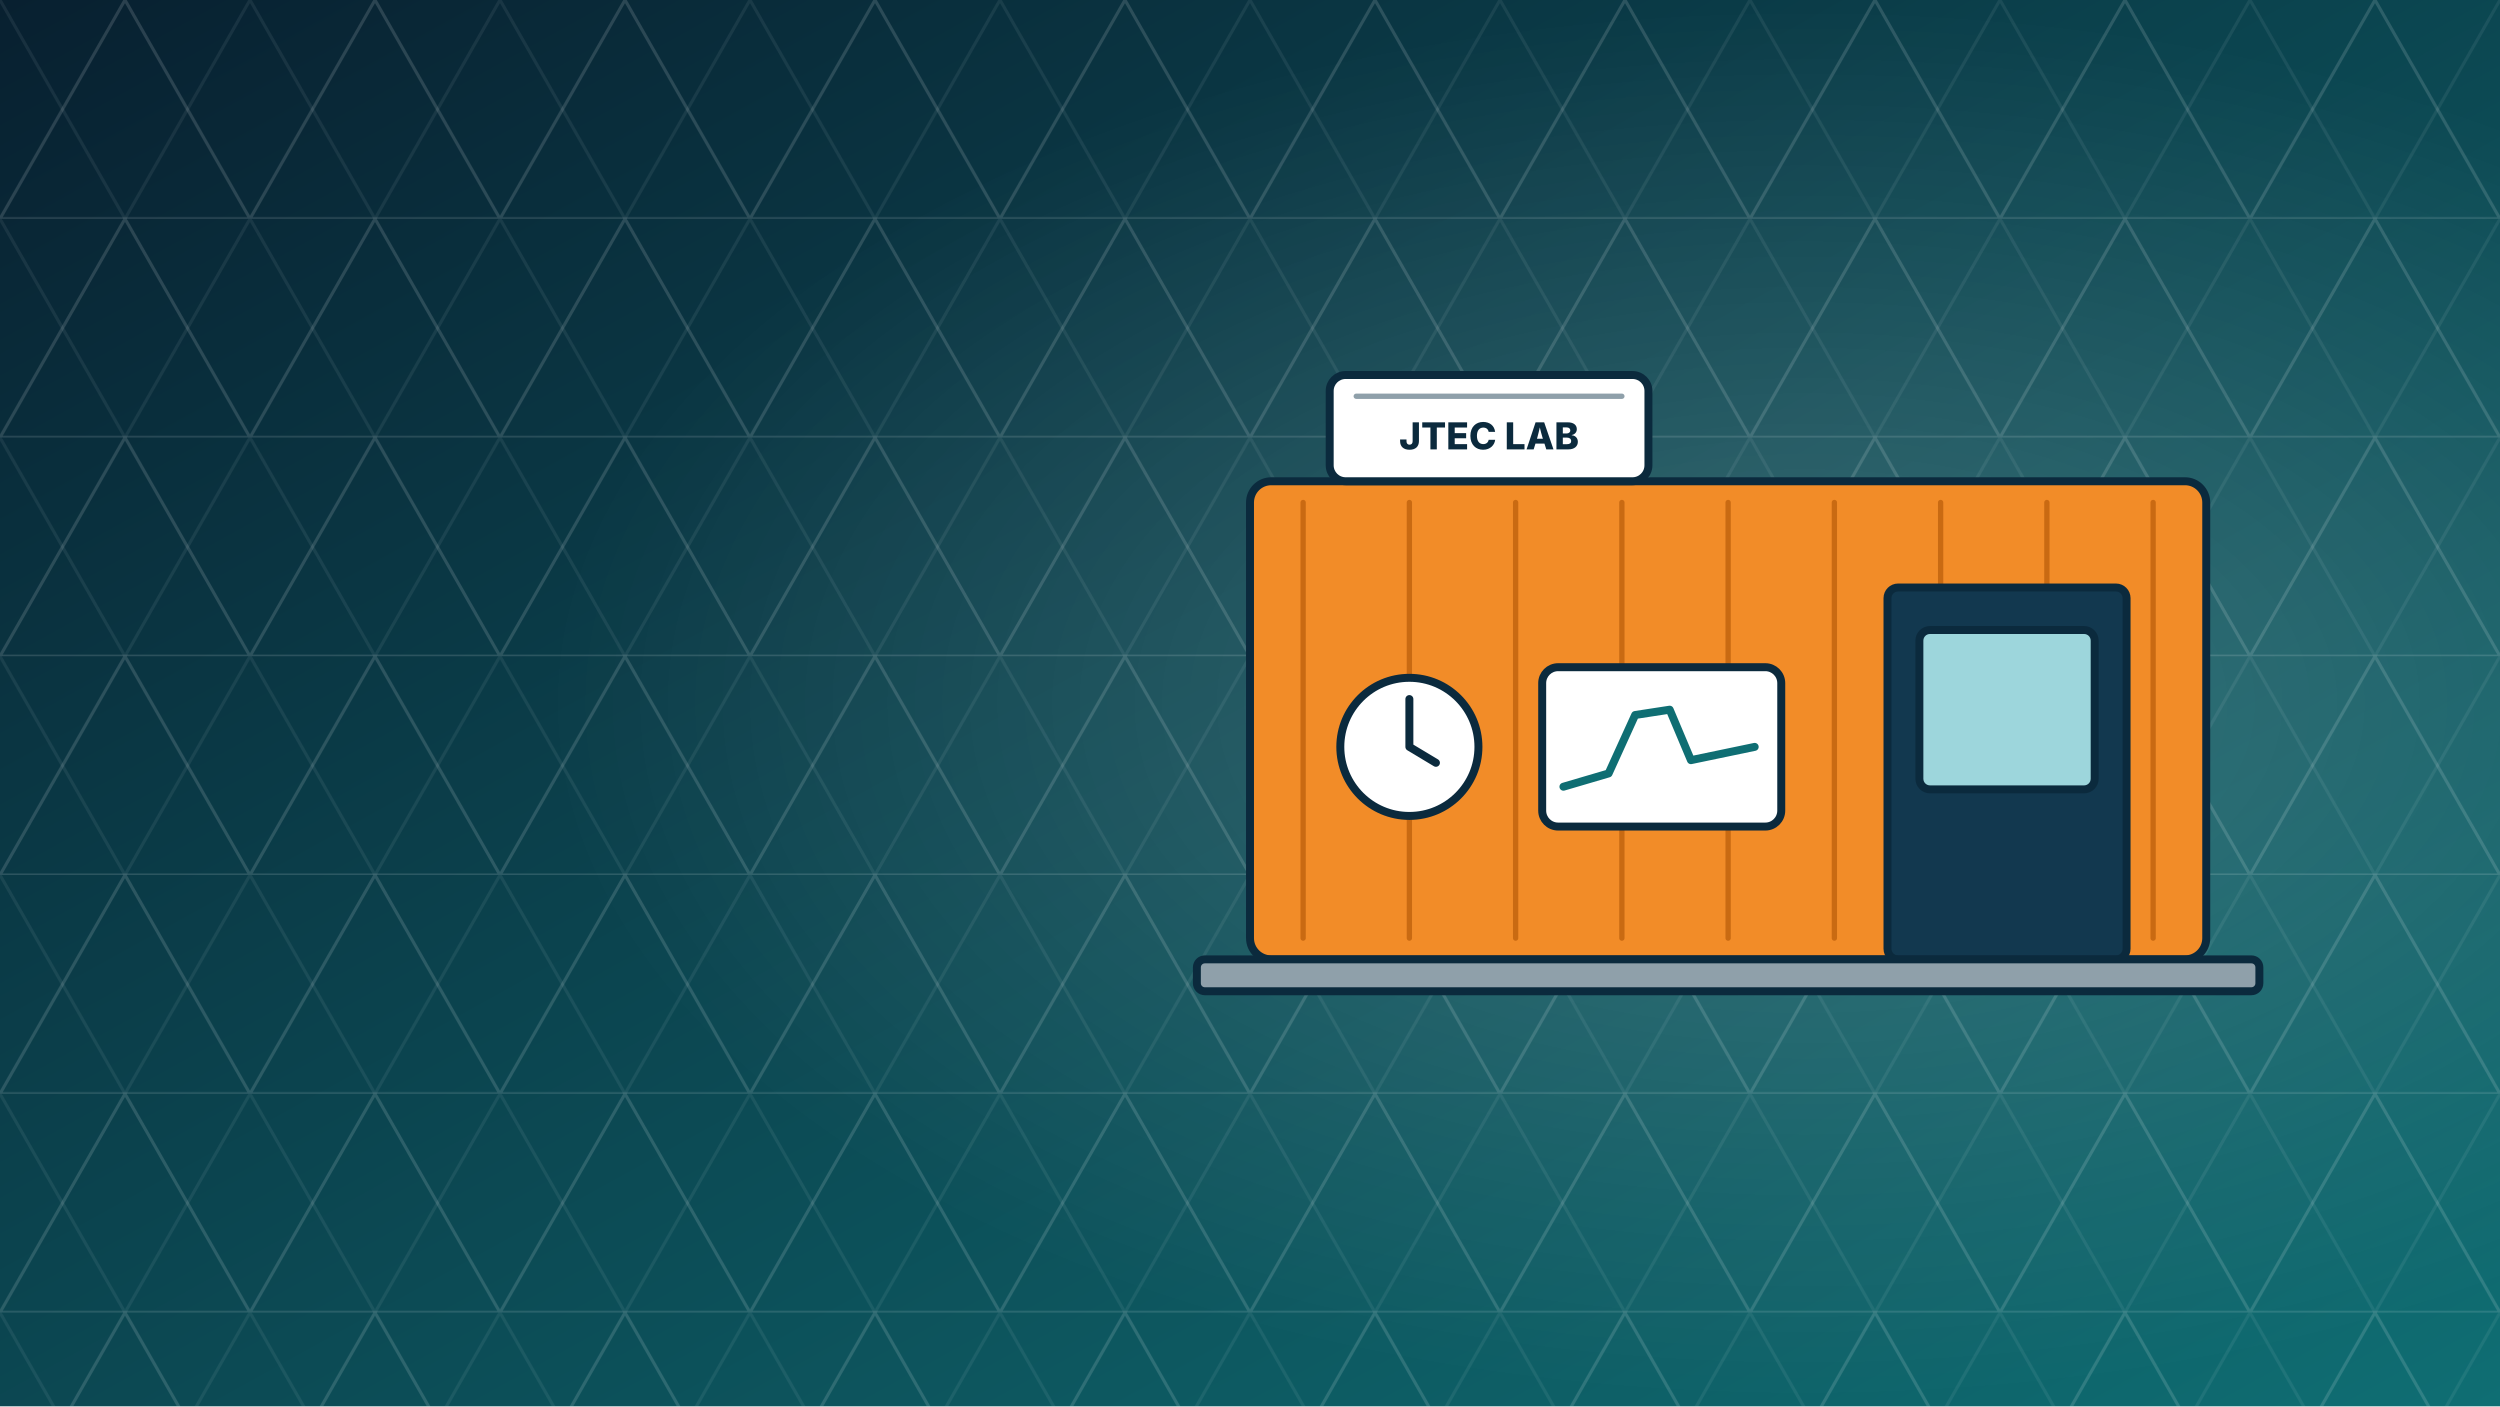
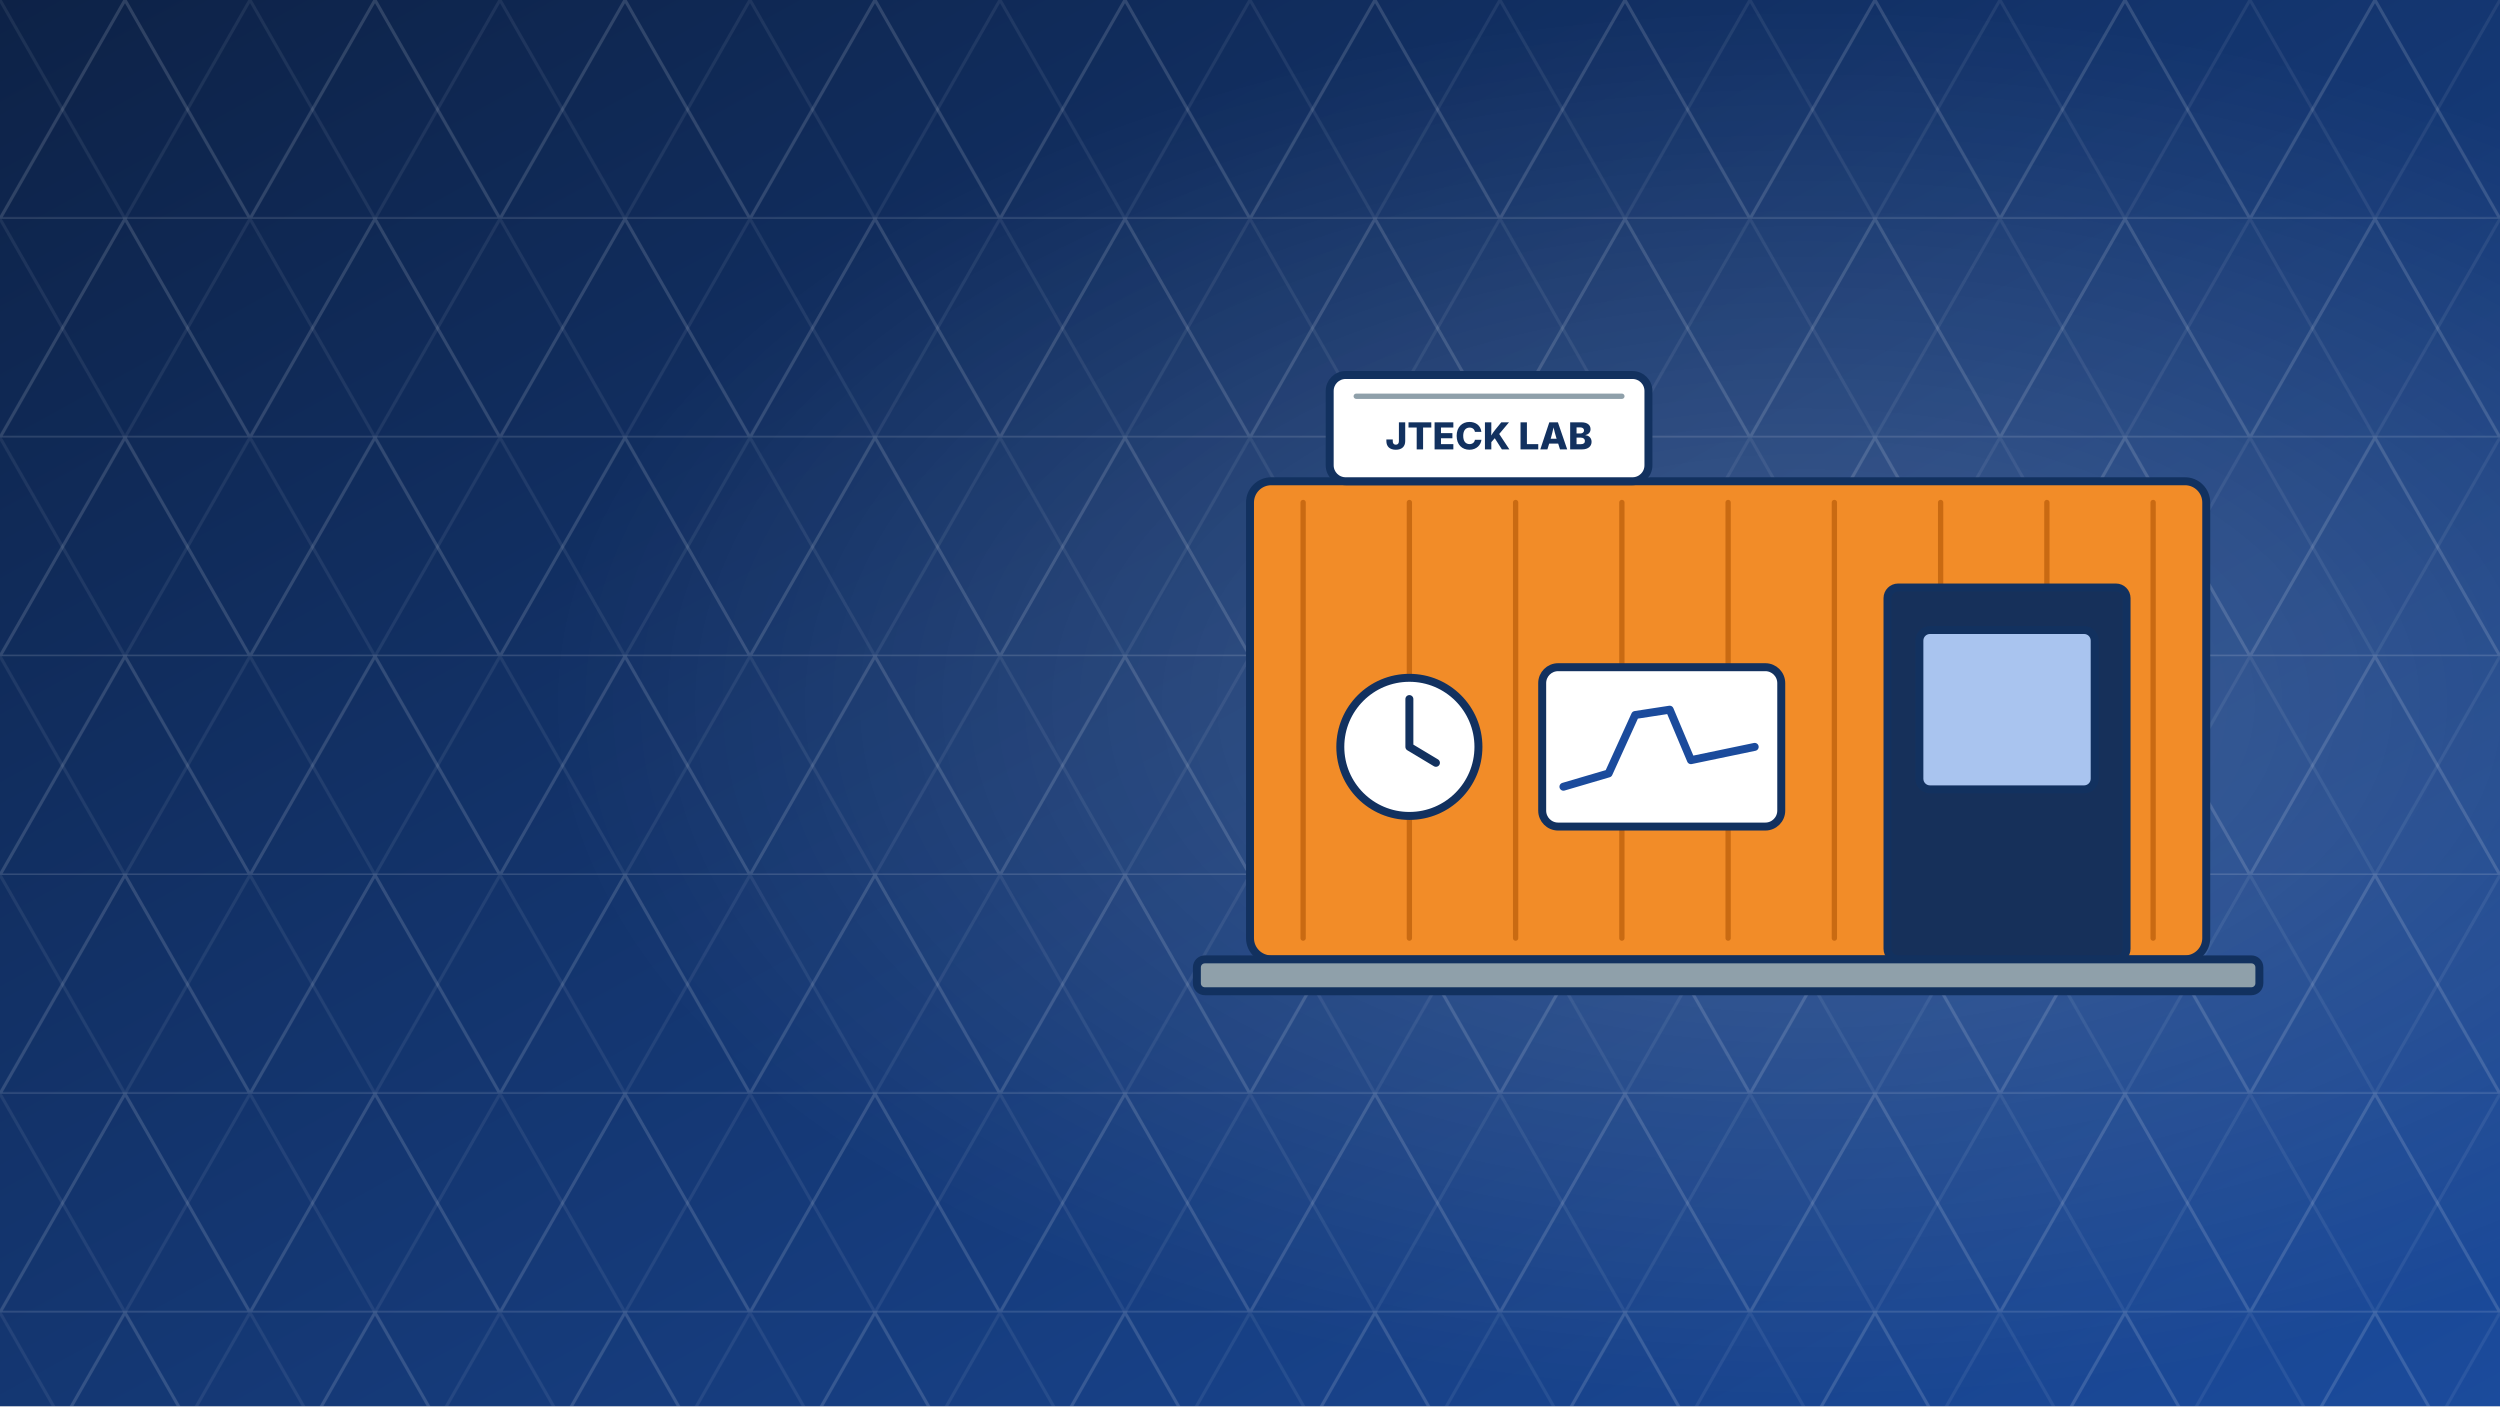
<svg xmlns="http://www.w3.org/2000/svg" viewBox="0 0 800 450" width="800" height="450">
  <defs>
    <linearGradient id="bpg" x1="0" y1="0" x2="1" y2="1">
-       <stop offset="0" stop-color="#082030" />
-       <stop offset="1" stop-color="#0f6e73" />
+       <stop offset="0" stop-color="#0d2247" />
+       <stop offset="1" stop-color="#1b4b9c" />
    </linearGradient>
    <linearGradient id="bpsteel" x1="0" y1="0" x2="1" y2="0">
      <stop offset="0" stop-color="#e9eef1" />
      <stop offset=".5" stop-color="#ffffff" />
      <stop offset="1" stop-color="#d5dde2" />
    </linearGradient>
    <pattern id="bpp" width="80" height="70" patternUnits="userSpaceOnUse">
      <path d="M40 0L80 70H0z" fill="none" stroke="#ffffff" stroke-opacity=".14" />
      <path d="M0 0L40 70 80 0" fill="none" stroke="#ffffff" stroke-opacity=".07" />
    </pattern>
    <radialGradient id="bpglow" cx=".72" cy=".5" r=".5">
      <stop offset="0" stop-color="#ffffff" stop-opacity=".18" />
      <stop offset="1" stop-color="#ffffff" stop-opacity="0" />
    </radialGradient>
  </defs>
  <rect width="800" height="450" fill="url(#bpg)" />
  <rect width="800" height="450" fill="url(#bpp)" />
  <rect width="800" height="450" fill="url(#bpglow)" />
-   <g stroke="#0b2a3d" stroke-width="3" stroke-linejoin="round" stroke-linecap="round" fill="url(#bpsteel)">
+   <g stroke="#12315f" stroke-width="3" stroke-linejoin="round" stroke-linecap="round" fill="url(#bpsteel)">
    <g transform="translate(400 120) scale(0.85)">
-       <rect x="0" y="40" width="360" height="180" rx="8" fill="#f28c28" stroke="#0b2a3d" />
+       <rect x="0" y="40" width="360" height="180" rx="8" fill="#f28c28" stroke="#12315f" />
      <path d="M20 48v164" stroke="#c96a12" stroke-width="2" />
      <path d="M60 48v164" stroke="#c96a12" stroke-width="2" />
      <path d="M100 48v164" stroke="#c96a12" stroke-width="2" />
      <path d="M140 48v164" stroke="#c96a12" stroke-width="2" />
      <path d="M180 48v164" stroke="#c96a12" stroke-width="2" />
      <path d="M220 48v164" stroke="#c96a12" stroke-width="2" />
      <path d="M260 48v164" stroke="#c96a12" stroke-width="2" />
      <path d="M300 48v164" stroke="#c96a12" stroke-width="2" />
      <path d="M340 48v164" stroke="#c96a12" stroke-width="2" />
-       <rect x="240" y="80" width="90" height="140" rx="4" fill="#12384f" />
-       <rect x="252" y="96" width="66" height="60" rx="4" fill="#9dd6dc" />
+       <rect x="240" y="80" width="90" height="140" rx="4" fill="#16305a" />
+       <rect x="252" y="96" width="66" height="60" rx="4" fill="#a9c4ef" />
      <rect x="30" y="0" width="120" height="40" rx="6" fill="#ffffff" />
      <path d="M40 8h100" stroke="#8fa0aa" stroke-width="2" />
-       <text x="90" y="28" text-anchor="middle" font-family="Inter, Arial" font-size="14" font-weight="800" fill="#0b2a3d" stroke="none">JTEC LAB</text>
+       <text x="90" y="28" text-anchor="middle" font-family="Inter, Arial" font-size="14" font-weight="800" fill="#12315f" stroke="none">JTECK LAB</text>
      <rect x="-20" y="220" width="400" height="12" rx="3" fill="#8fa0aa" />
      <circle cx="60" cy="140" r="26" fill="#ffffff" />
-       <path d="M60 122v18l10 6" stroke="#0b2a3d" stroke-width="3" fill="none" />
+       <path d="M60 122v18l10 6" stroke="#12315f" stroke-width="3" fill="none" />
      <rect x="110" y="110" width="90" height="60" rx="6" fill="#ffffff" />
-       <polyline points="118,155 135,150 145,128 158,126 166,145 190,140" fill="none" stroke="#0f6e73" stroke-width="3" />
+       <polyline points="118,155 135,150 145,128 158,126 166,145 190,140" fill="none" stroke="#1b4b9c" stroke-width="3" />
    </g>
  </g>
</svg>
